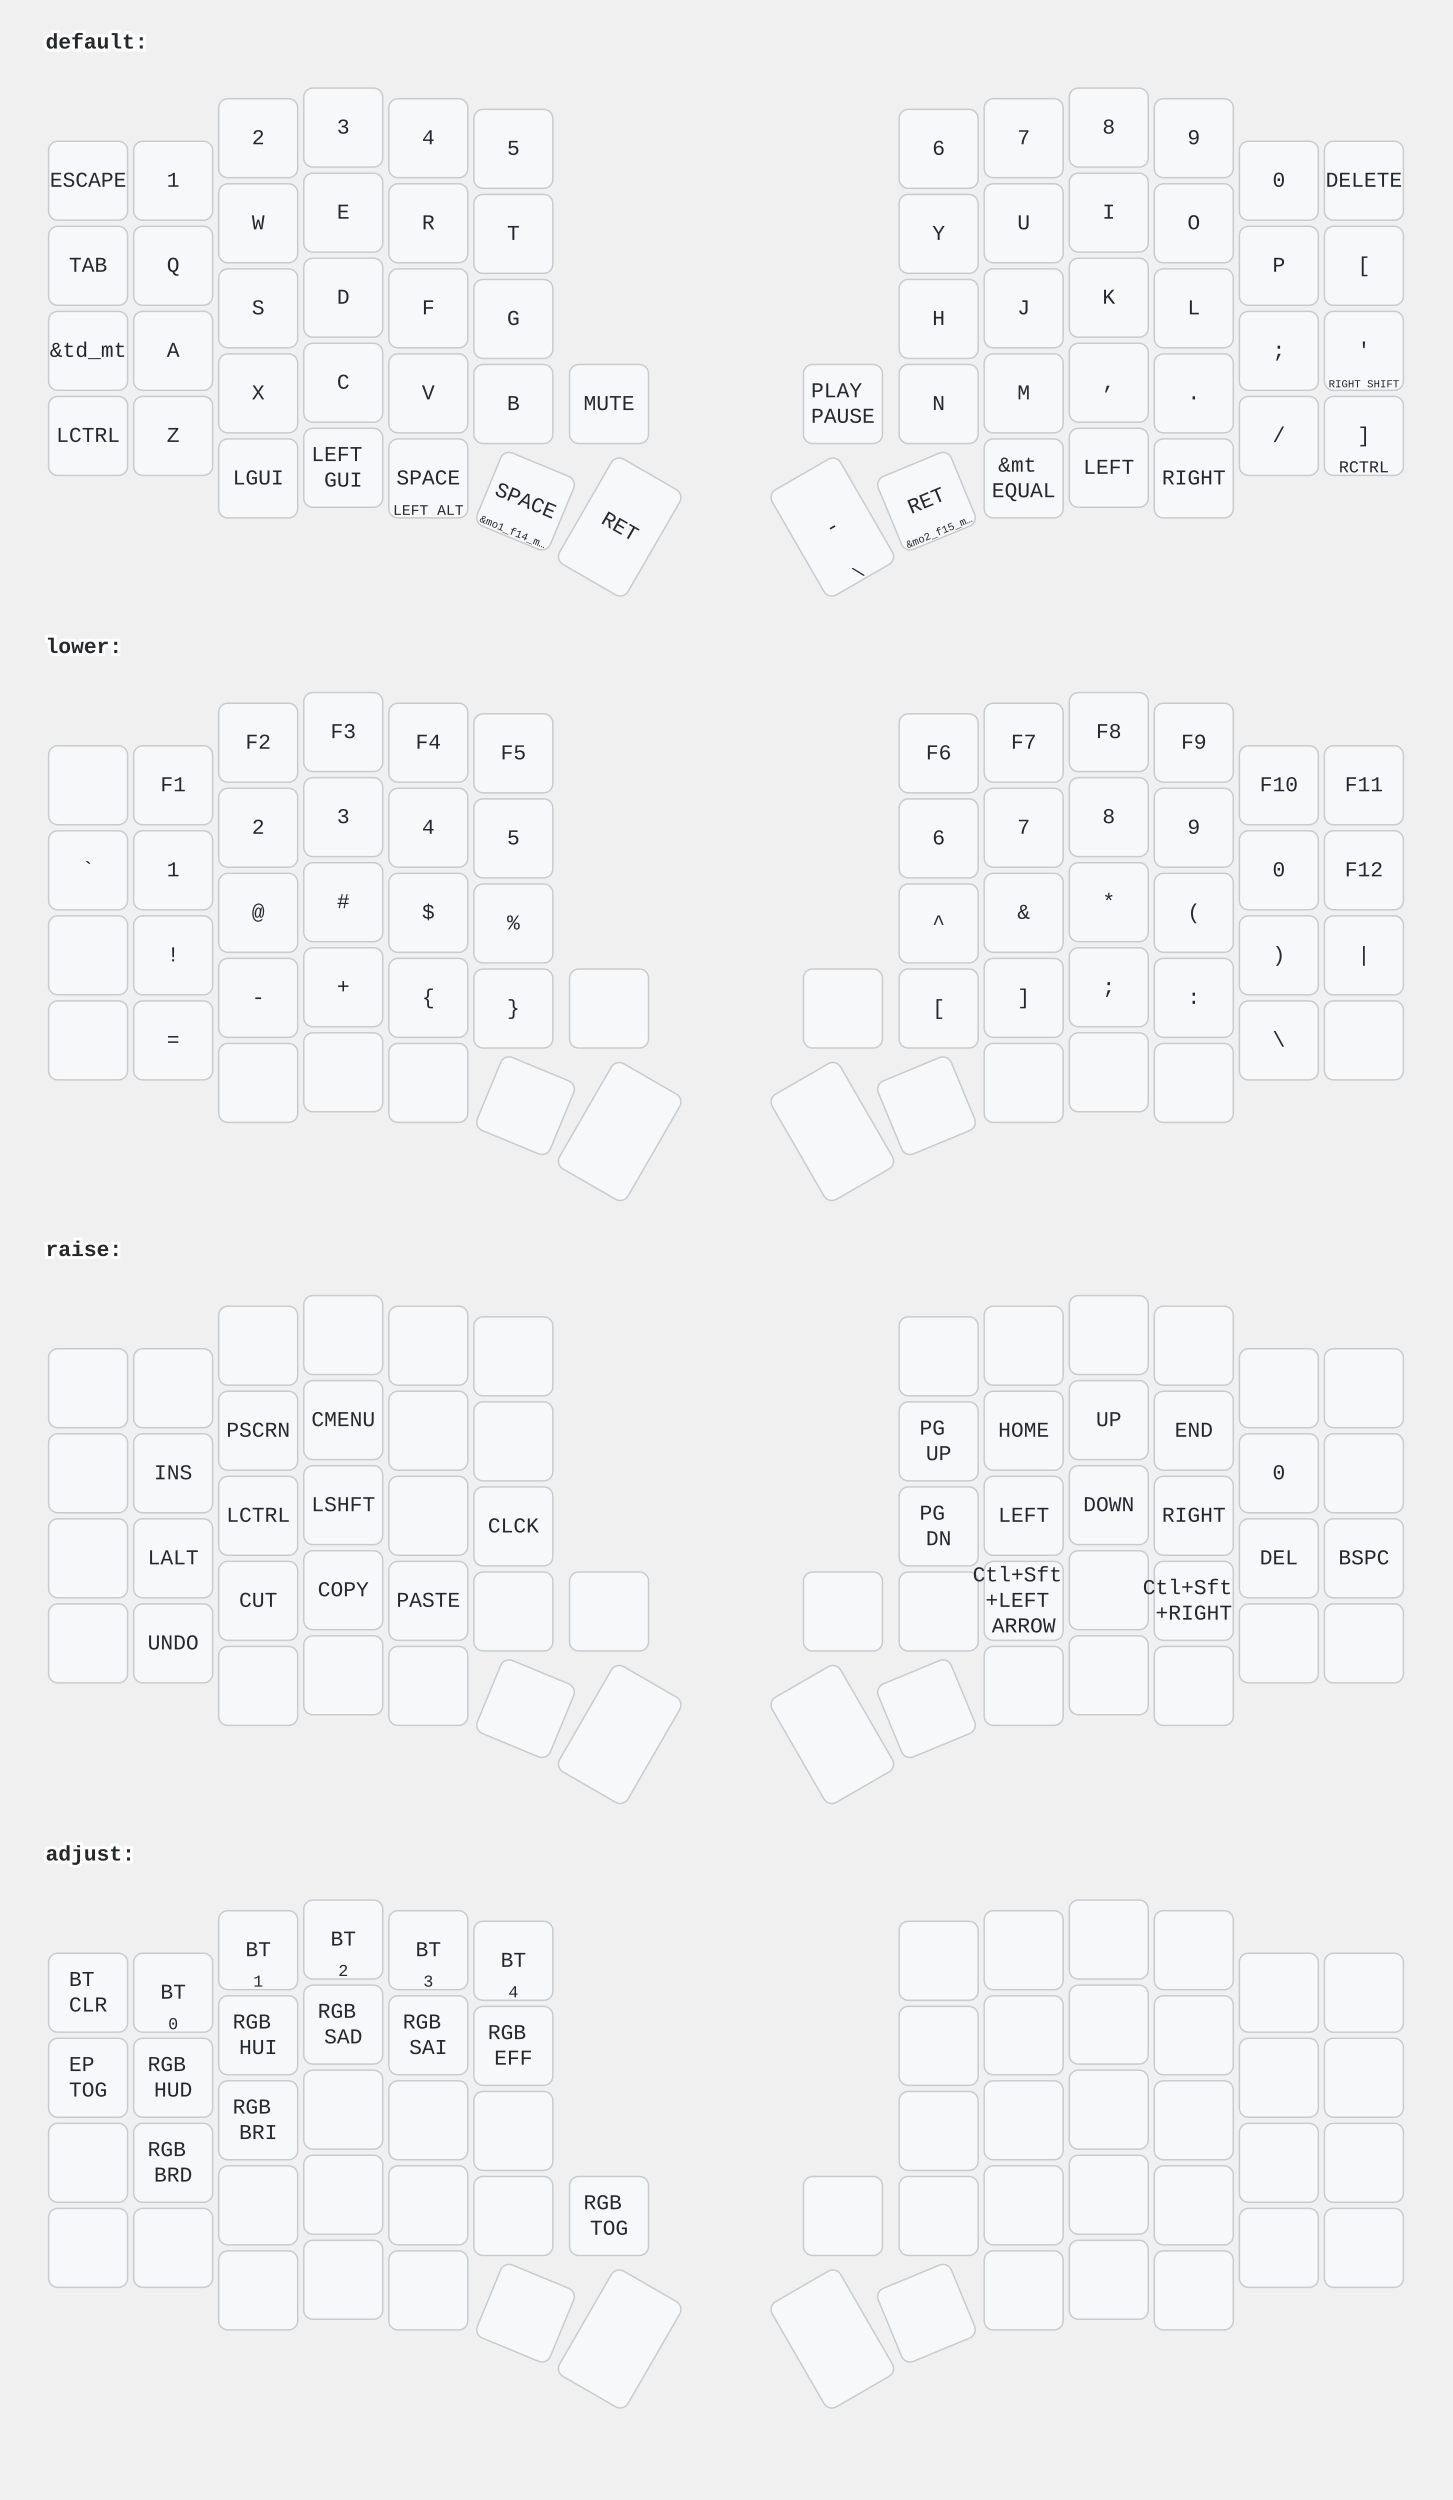
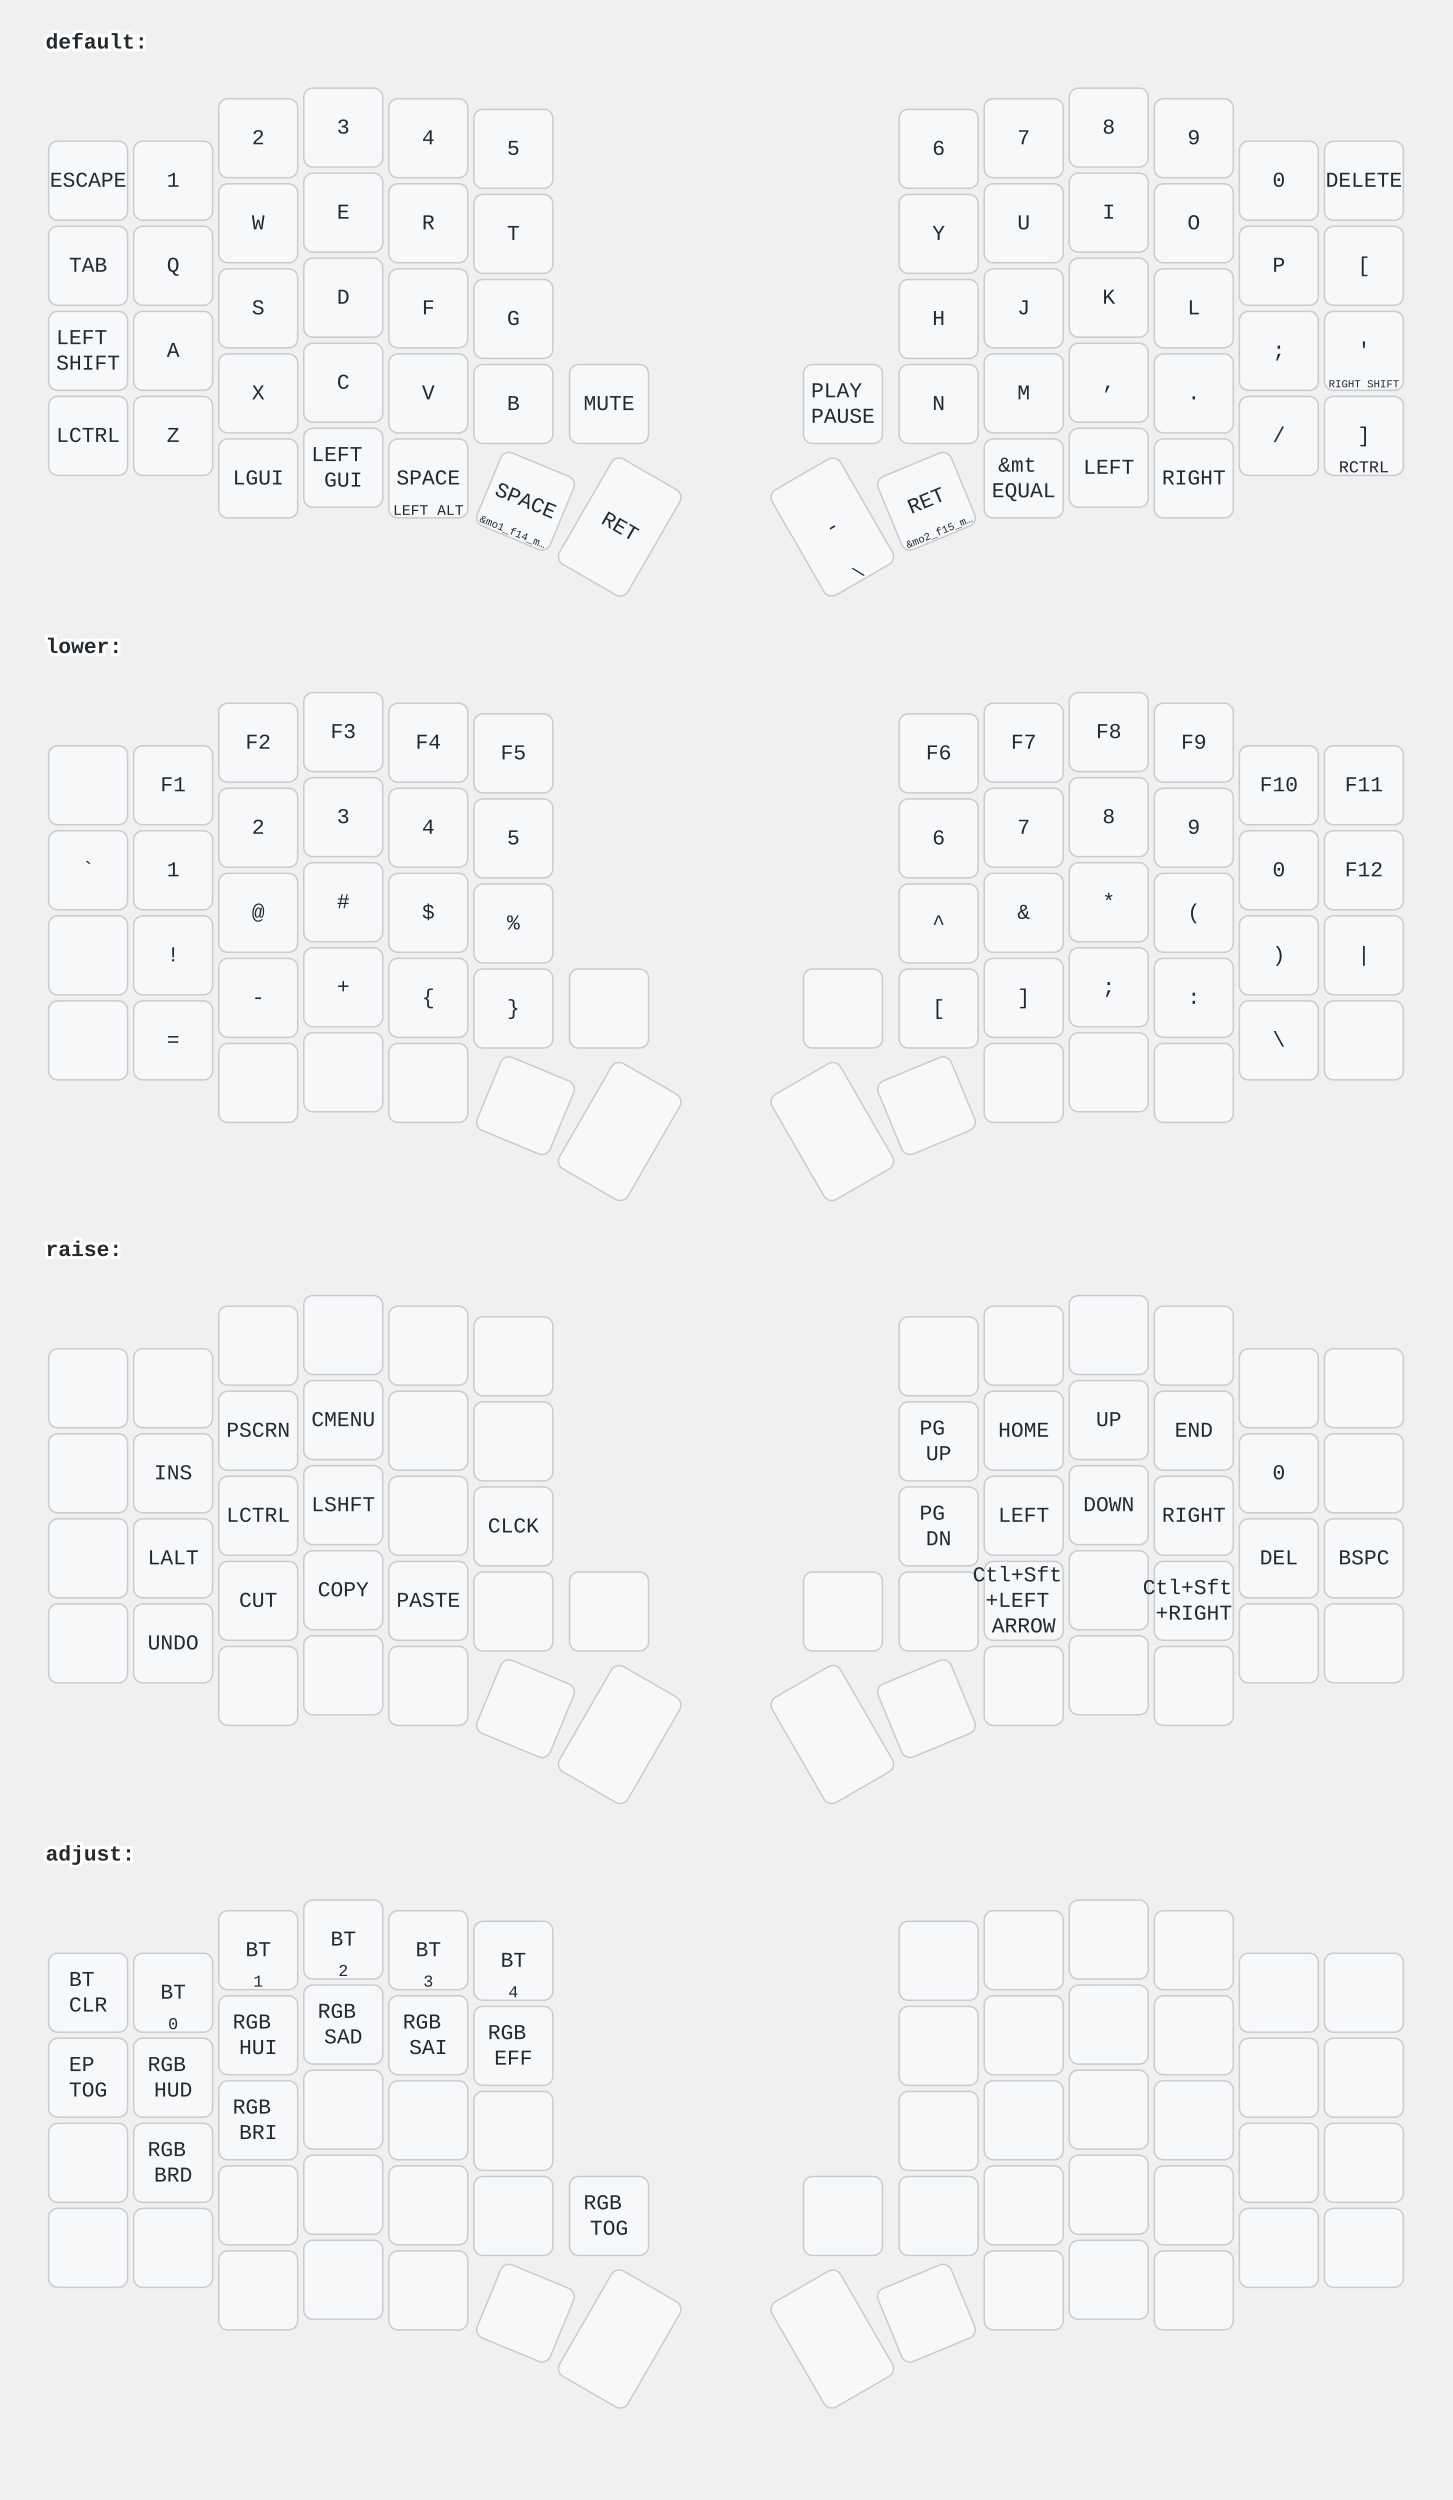
<svg xmlns="http://www.w3.org/2000/svg" width="956" height="1646" viewBox="0 0 956 1646" class="keymap">
  <style>/* inherit to force styles through use tags */
svg path {
    fill: inherit;
}

/* font and background color specifications */
svg.keymap {
    font-family: SFMono-Regular,Consolas,Liberation Mono,Menlo,monospace;
    font-size: 14px;
    font-kerning: normal;
    text-rendering: optimizeLegibility;
    fill: #24292e;
}

/* default key styling */
rect.key {
    fill: #f6f8fa;
}

rect.key, rect.combo {
    stroke: #c9cccf;
    stroke-width: 1;
}

/* default key side styling, only used is draw_key_sides is set */
rect.side {
    filter: brightness(90%);
}

/* color accent for combo boxes */
rect.combo, rect.combo-separate {
    fill: #cdf;
}

/* color accent for held keys */
rect.held, rect.combo.held {
    fill: #fdd;
}

/* color accent for ghost (optional) keys */
rect.ghost, rect.combo.ghost {
    stroke-dasharray: 4, 4;
    stroke-width: 2;
}

text {
    text-anchor: middle;
    dominant-baseline: middle;
}

/* styling for layer labels */
text.label {
    font-weight: bold;
    text-anchor: start;
    stroke: white;
    stroke-width: 4;
    paint-order: stroke;
}

/* styling for optional footer */
text.footer {
    text-anchor: end;
    dominant-baseline: auto;
    stroke: white;
    stroke-width: 4;
    paint-order: stroke;
}

/* styling for combo tap, and key non-tap label text */
text.combo, text.hold, text.shifted, text.left, text.right {
    font-size: 11px;
}

text.hold {
    text-anchor: middle;
    dominant-baseline: auto;
}

text.shifted {
    text-anchor: middle;
    dominant-baseline: hanging;
}

text.left {
    text-anchor: start;
}

text.right {
    text-anchor: end;
}

text.layer-activator {
    text-decoration: underline;
}

/* styling for hold/shifted label text in combo box */
text.combo.hold, text.combo.shifted, text.combo.left, text.combo.right {
    font-size: 8px;
}

/* lighter symbol for transparent keys */
text.trans {
    fill: #7b7e81;
}

/* styling for combo dendrons */
path.combo {
    stroke-width: 1;
    stroke: gray;
    fill: none;
}

/* Start Tabler Icons Cleanup */
/* cannot use height/width with glyphs */
.icon-tabler &gt; path {
    fill: inherit;
    stroke: inherit;
    stroke-width: 2;
}
/* hide tabler's default box */
.icon-tabler &gt; path[stroke="none"][fill="none"] {
    visibility: hidden;
}
/* End Tabler Icons Cleanup */
</style>
  <g transform="translate(30, 0)" class="layer-default">
    <text x="0" y="28" class="label" id="default">default:</text>
    <g transform="translate(0, 56)">
      <g transform="translate(28, 63)" class="key keypos-0">
        <rect rx="6" ry="6" x="-26" y="-26" width="52" height="52" class="key" />
        <text x="0" y="0" class="key tap">ESCAPE</text>
      </g>
      <g transform="translate(84, 63)" class="key keypos-1">
        <rect rx="6" ry="6" x="-26" y="-26" width="52" height="52" class="key" />
        <text x="0" y="0" class="key tap">1</text>
      </g>
      <g transform="translate(140, 35)" class="key keypos-2">
        <rect rx="6" ry="6" x="-26" y="-26" width="52" height="52" class="key" />
        <text x="0" y="0" class="key tap">2</text>
      </g>
      <g transform="translate(196, 28)" class="key keypos-3">
        <rect rx="6" ry="6" x="-26" y="-26" width="52" height="52" class="key" />
        <text x="0" y="0" class="key tap">3</text>
      </g>
      <g transform="translate(252, 35)" class="key keypos-4">
        <rect rx="6" ry="6" x="-26" y="-26" width="52" height="52" class="key" />
        <text x="0" y="0" class="key tap">4</text>
      </g>
      <g transform="translate(308, 42)" class="key keypos-5">
        <rect rx="6" ry="6" x="-26" y="-26" width="52" height="52" class="key" />
        <text x="0" y="0" class="key tap">5</text>
      </g>
      <g transform="translate(588, 42)" class="key keypos-6">
        <rect rx="6" ry="6" x="-26" y="-26" width="52" height="52" class="key" />
        <text x="0" y="0" class="key tap">6</text>
      </g>
      <g transform="translate(644, 35)" class="key keypos-7">
        <rect rx="6" ry="6" x="-26" y="-26" width="52" height="52" class="key" />
        <text x="0" y="0" class="key tap">7</text>
      </g>
      <g transform="translate(700, 28)" class="key keypos-8">
        <rect rx="6" ry="6" x="-26" y="-26" width="52" height="52" class="key" />
        <text x="0" y="0" class="key tap">8</text>
      </g>
      <g transform="translate(756, 35)" class="key keypos-9">
        <rect rx="6" ry="6" x="-26" y="-26" width="52" height="52" class="key" />
        <text x="0" y="0" class="key tap">9</text>
      </g>
      <g transform="translate(812, 63)" class="key keypos-10">
        <rect rx="6" ry="6" x="-26" y="-26" width="52" height="52" class="key" />
        <text x="0" y="0" class="key tap">0</text>
      </g>
      <g transform="translate(868, 63)" class="key keypos-11">
        <rect rx="6" ry="6" x="-26" y="-26" width="52" height="52" class="key" />
        <text x="0" y="0" class="key tap">DELETE</text>
      </g>
      <g transform="translate(28, 119)" class="key keypos-12">
        <rect rx="6" ry="6" x="-26" y="-26" width="52" height="52" class="key" />
        <text x="0" y="0" class="key tap">TAB</text>
      </g>
      <g transform="translate(84, 119)" class="key keypos-13">
        <rect rx="6" ry="6" x="-26" y="-26" width="52" height="52" class="key" />
        <text x="0" y="0" class="key tap">Q</text>
      </g>
      <g transform="translate(140, 91)" class="key keypos-14">
        <rect rx="6" ry="6" x="-26" y="-26" width="52" height="52" class="key" />
        <text x="0" y="0" class="key tap">W</text>
      </g>
      <g transform="translate(196, 84)" class="key keypos-15">
        <rect rx="6" ry="6" x="-26" y="-26" width="52" height="52" class="key" />
        <text x="0" y="0" class="key tap">E</text>
      </g>
      <g transform="translate(252, 91)" class="key keypos-16">
        <rect rx="6" ry="6" x="-26" y="-26" width="52" height="52" class="key" />
        <text x="0" y="0" class="key tap">R</text>
      </g>
      <g transform="translate(308, 98)" class="key keypos-17">
        <rect rx="6" ry="6" x="-26" y="-26" width="52" height="52" class="key" />
        <text x="0" y="0" class="key tap">T</text>
      </g>
      <g transform="translate(588, 98)" class="key keypos-18">
        <rect rx="6" ry="6" x="-26" y="-26" width="52" height="52" class="key" />
        <text x="0" y="0" class="key tap">Y</text>
      </g>
      <g transform="translate(644, 91)" class="key keypos-19">
        <rect rx="6" ry="6" x="-26" y="-26" width="52" height="52" class="key" />
        <text x="0" y="0" class="key tap">U</text>
      </g>
      <g transform="translate(700, 84)" class="key keypos-20">
        <rect rx="6" ry="6" x="-26" y="-26" width="52" height="52" class="key" />
        <text x="0" y="0" class="key tap">I</text>
      </g>
      <g transform="translate(756, 91)" class="key keypos-21">
        <rect rx="6" ry="6" x="-26" y="-26" width="52" height="52" class="key" />
        <text x="0" y="0" class="key tap">O</text>
      </g>
      <g transform="translate(812, 119)" class="key keypos-22">
        <rect rx="6" ry="6" x="-26" y="-26" width="52" height="52" class="key" />
        <text x="0" y="0" class="key tap">P</text>
      </g>
      <g transform="translate(868, 119)" class="key keypos-23">
        <rect rx="6" ry="6" x="-26" y="-26" width="52" height="52" class="key" />
        <text x="0" y="0" class="key tap">[</text>
      </g>
      <g transform="translate(28, 175)" class="key keypos-24">
        <rect rx="6" ry="6" x="-26" y="-26" width="52" height="52" class="key" />
-         <text x="0" y="0" class="key tap">&amp;td_mt</text>
+         <text x="0" y="0" class="key tap">
+           <tspan x="0" dy="-0.6em">LEFT</tspan>
+           <tspan x="0" dy="1.2em">SHIFT</tspan>
+         </text>
      </g>
      <g transform="translate(84, 175)" class="key keypos-25">
        <rect rx="6" ry="6" x="-26" y="-26" width="52" height="52" class="key" />
        <text x="0" y="0" class="key tap">A</text>
      </g>
      <g transform="translate(140, 147)" class="key keypos-26">
        <rect rx="6" ry="6" x="-26" y="-26" width="52" height="52" class="key" />
        <text x="0" y="0" class="key tap">S</text>
      </g>
      <g transform="translate(196, 140)" class="key keypos-27">
        <rect rx="6" ry="6" x="-26" y="-26" width="52" height="52" class="key" />
        <text x="0" y="0" class="key tap">D</text>
      </g>
      <g transform="translate(252, 147)" class="key keypos-28">
        <rect rx="6" ry="6" x="-26" y="-26" width="52" height="52" class="key" />
        <text x="0" y="0" class="key tap">F</text>
      </g>
      <g transform="translate(308, 154)" class="key keypos-29">
        <rect rx="6" ry="6" x="-26" y="-26" width="52" height="52" class="key" />
        <text x="0" y="0" class="key tap">G</text>
      </g>
      <g transform="translate(588, 154)" class="key keypos-30">
        <rect rx="6" ry="6" x="-26" y="-26" width="52" height="52" class="key" />
        <text x="0" y="0" class="key tap">H</text>
      </g>
      <g transform="translate(644, 147)" class="key keypos-31">
        <rect rx="6" ry="6" x="-26" y="-26" width="52" height="52" class="key" />
        <text x="0" y="0" class="key tap">J</text>
      </g>
      <g transform="translate(700, 140)" class="key keypos-32">
        <rect rx="6" ry="6" x="-26" y="-26" width="52" height="52" class="key" />
        <text x="0" y="0" class="key tap">K</text>
      </g>
      <g transform="translate(756, 147)" class="key keypos-33">
        <rect rx="6" ry="6" x="-26" y="-26" width="52" height="52" class="key" />
        <text x="0" y="0" class="key tap">L</text>
      </g>
      <g transform="translate(812, 175)" class="key keypos-34">
        <rect rx="6" ry="6" x="-26" y="-26" width="52" height="52" class="key" />
        <text x="0" y="0" class="key tap">;</text>
      </g>
      <g transform="translate(868, 175)" class="key keypos-35">
        <rect rx="6" ry="6" x="-26" y="-26" width="52" height="52" class="key" />
        <text x="0" y="0" class="key tap">'</text>
        <text x="0" y="24" class="key hold">
          <tspan style="font-size: 64%">RIGHT SHIFT</tspan>
        </text>
      </g>
      <g transform="translate(28, 231)" class="key keypos-36">
        <rect rx="6" ry="6" x="-26" y="-26" width="52" height="52" class="key" />
        <text x="0" y="0" class="key tap">LCTRL</text>
      </g>
      <g transform="translate(84, 231)" class="key keypos-37">
        <rect rx="6" ry="6" x="-26" y="-26" width="52" height="52" class="key" />
        <text x="0" y="0" class="key tap">Z</text>
      </g>
      <g transform="translate(140, 203)" class="key keypos-38">
        <rect rx="6" ry="6" x="-26" y="-26" width="52" height="52" class="key" />
        <text x="0" y="0" class="key tap">X</text>
      </g>
      <g transform="translate(196, 196)" class="key keypos-39">
        <rect rx="6" ry="6" x="-26" y="-26" width="52" height="52" class="key" />
        <text x="0" y="0" class="key tap">C</text>
      </g>
      <g transform="translate(252, 203)" class="key keypos-40">
        <rect rx="6" ry="6" x="-26" y="-26" width="52" height="52" class="key" />
        <text x="0" y="0" class="key tap">V</text>
      </g>
      <g transform="translate(308, 210)" class="key keypos-41">
        <rect rx="6" ry="6" x="-26" y="-26" width="52" height="52" class="key" />
        <text x="0" y="0" class="key tap">B</text>
      </g>
      <g transform="translate(371, 210)" class="key keypos-42">
        <rect rx="6" ry="6" x="-26" y="-26" width="52" height="52" class="key" />
        <text x="0" y="0" class="key tap">MUTE</text>
      </g>
      <g transform="translate(525, 210)" class="key keypos-43">
        <rect rx="6" ry="6" x="-26" y="-26" width="52" height="52" class="key" />
        <text x="0" y="0" class="key tap">
          <tspan x="0" dy="-0.6em">PLAY</tspan>
          <tspan x="0" dy="1.2em">PAUSE</tspan>
        </text>
      </g>
      <g transform="translate(588, 210)" class="key keypos-44">
        <rect rx="6" ry="6" x="-26" y="-26" width="52" height="52" class="key" />
        <text x="0" y="0" class="key tap">N</text>
      </g>
      <g transform="translate(644, 203)" class="key keypos-45">
        <rect rx="6" ry="6" x="-26" y="-26" width="52" height="52" class="key" />
        <text x="0" y="0" class="key tap">M</text>
      </g>
      <g transform="translate(700, 196)" class="key keypos-46">
        <rect rx="6" ry="6" x="-26" y="-26" width="52" height="52" class="key" />
        <text x="0" y="0" class="key tap">,</text>
      </g>
      <g transform="translate(756, 203)" class="key keypos-47">
        <rect rx="6" ry="6" x="-26" y="-26" width="52" height="52" class="key" />
        <text x="0" y="0" class="key tap">.</text>
      </g>
      <g transform="translate(812, 231)" class="key keypos-48">
        <rect rx="6" ry="6" x="-26" y="-26" width="52" height="52" class="key" />
        <text x="0" y="0" class="key tap">/</text>
      </g>
      <g transform="translate(868, 231)" class="key keypos-49">
        <rect rx="6" ry="6" x="-26" y="-26" width="52" height="52" class="key" />
        <text x="0" y="0" class="key tap">]</text>
        <text x="0" y="24" class="key hold">RCTRL</text>
      </g>
      <g transform="translate(140, 259)" class="key keypos-50">
        <rect rx="6" ry="6" x="-26" y="-26" width="52" height="52" class="key" />
        <text x="0" y="0" class="key tap">LGUI</text>
      </g>
      <g transform="translate(196, 252)" class="key keypos-51">
        <rect rx="6" ry="6" x="-26" y="-26" width="52" height="52" class="key" />
        <text x="0" y="0" class="key tap">
          <tspan x="0" dy="-0.6em">LEFT</tspan>
          <tspan x="0" dy="1.2em">GUI</tspan>
        </text>
      </g>
      <g transform="translate(252, 259)" class="key keypos-52">
        <rect rx="6" ry="6" x="-26" y="-26" width="52" height="52" class="key" />
        <text x="0" y="0" class="key tap">SPACE</text>
        <text x="0" y="24" class="key hold">
          <tspan style="font-size: 88%">LEFT ALT</tspan>
        </text>
      </g>
      <g transform="translate(316, 274) rotate(22.5)" class="key keypos-53">
        <rect rx="6" ry="6" x="-26" y="-26" width="52" height="52" class="key" />
        <text x="0" y="0" class="key tap">SPACE</text>
        <text x="0" y="24" class="key hold">
          <tspan style="font-size: 64%">&amp;mo1_f14_m…</tspan>
        </text>
      </g>
      <g transform="translate(378, 291) rotate(30.0)" class="key keypos-54">
        <rect rx="6" ry="6" x="-26" y="-40" width="52" height="80" class="key" />
        <text x="0" y="0" class="key tap">RET</text>
      </g>
      <g transform="translate(518, 291) rotate(-30.0)" class="key keypos-55">
        <rect rx="6" ry="6" x="-26" y="-40" width="52" height="80" class="key" />
        <text x="0" y="0" class="key tap">-</text>
        <text x="0" y="38" class="key hold">\</text>
      </g>
      <g transform="translate(580, 274) rotate(-22.5)" class="key keypos-56">
        <rect rx="6" ry="6" x="-26" y="-26" width="52" height="52" class="key" />
        <text x="0" y="0" class="key tap">RET</text>
        <text x="0" y="24" class="key hold">
          <tspan style="font-size: 64%">&amp;mo2_f15_m…</tspan>
        </text>
      </g>
      <g transform="translate(644, 259)" class="key keypos-57">
        <rect rx="6" ry="6" x="-26" y="-26" width="52" height="52" class="key" />
        <text x="0" y="0" class="key tap">
          <tspan x="0" dy="-0.6em">&amp;mt</tspan>
          <tspan x="0" dy="1.2em">EQUAL</tspan>
        </text>
      </g>
      <g transform="translate(700, 252)" class="key keypos-58">
        <rect rx="6" ry="6" x="-26" y="-26" width="52" height="52" class="key" />
        <text x="0" y="0" class="key tap">LEFT</text>
      </g>
      <g transform="translate(756, 259)" class="key keypos-59">
        <rect rx="6" ry="6" x="-26" y="-26" width="52" height="52" class="key" />
        <text x="0" y="0" class="key tap">RIGHT</text>
      </g>
    </g>
  </g>
  <g transform="translate(30, 398)" class="layer-lower">
    <text x="0" y="28" class="label" id="lower">lower:</text>
    <g transform="translate(0, 56)">
      <g transform="translate(28, 63)" class="key keypos-0">
        <rect rx="6" ry="6" x="-26" y="-26" width="52" height="52" class="key" />
      </g>
      <g transform="translate(84, 63)" class="key keypos-1">
        <rect rx="6" ry="6" x="-26" y="-26" width="52" height="52" class="key" />
        <text x="0" y="0" class="key tap">F1</text>
      </g>
      <g transform="translate(140, 35)" class="key keypos-2">
        <rect rx="6" ry="6" x="-26" y="-26" width="52" height="52" class="key" />
        <text x="0" y="0" class="key tap">F2</text>
      </g>
      <g transform="translate(196, 28)" class="key keypos-3">
        <rect rx="6" ry="6" x="-26" y="-26" width="52" height="52" class="key" />
        <text x="0" y="0" class="key tap">F3</text>
      </g>
      <g transform="translate(252, 35)" class="key keypos-4">
        <rect rx="6" ry="6" x="-26" y="-26" width="52" height="52" class="key" />
        <text x="0" y="0" class="key tap">F4</text>
      </g>
      <g transform="translate(308, 42)" class="key keypos-5">
        <rect rx="6" ry="6" x="-26" y="-26" width="52" height="52" class="key" />
        <text x="0" y="0" class="key tap">F5</text>
      </g>
      <g transform="translate(588, 42)" class="key keypos-6">
        <rect rx="6" ry="6" x="-26" y="-26" width="52" height="52" class="key" />
        <text x="0" y="0" class="key tap">F6</text>
      </g>
      <g transform="translate(644, 35)" class="key keypos-7">
        <rect rx="6" ry="6" x="-26" y="-26" width="52" height="52" class="key" />
        <text x="0" y="0" class="key tap">F7</text>
      </g>
      <g transform="translate(700, 28)" class="key keypos-8">
        <rect rx="6" ry="6" x="-26" y="-26" width="52" height="52" class="key" />
        <text x="0" y="0" class="key tap">F8</text>
      </g>
      <g transform="translate(756, 35)" class="key keypos-9">
        <rect rx="6" ry="6" x="-26" y="-26" width="52" height="52" class="key" />
        <text x="0" y="0" class="key tap">F9</text>
      </g>
      <g transform="translate(812, 63)" class="key keypos-10">
        <rect rx="6" ry="6" x="-26" y="-26" width="52" height="52" class="key" />
        <text x="0" y="0" class="key tap">F10</text>
      </g>
      <g transform="translate(868, 63)" class="key keypos-11">
        <rect rx="6" ry="6" x="-26" y="-26" width="52" height="52" class="key" />
        <text x="0" y="0" class="key tap">F11</text>
      </g>
      <g transform="translate(28, 119)" class="key keypos-12">
        <rect rx="6" ry="6" x="-26" y="-26" width="52" height="52" class="key" />
        <text x="0" y="0" class="key tap">`</text>
      </g>
      <g transform="translate(84, 119)" class="key keypos-13">
        <rect rx="6" ry="6" x="-26" y="-26" width="52" height="52" class="key" />
        <text x="0" y="0" class="key tap">1</text>
      </g>
      <g transform="translate(140, 91)" class="key keypos-14">
        <rect rx="6" ry="6" x="-26" y="-26" width="52" height="52" class="key" />
        <text x="0" y="0" class="key tap">2</text>
      </g>
      <g transform="translate(196, 84)" class="key keypos-15">
        <rect rx="6" ry="6" x="-26" y="-26" width="52" height="52" class="key" />
        <text x="0" y="0" class="key tap">3</text>
      </g>
      <g transform="translate(252, 91)" class="key keypos-16">
        <rect rx="6" ry="6" x="-26" y="-26" width="52" height="52" class="key" />
        <text x="0" y="0" class="key tap">4</text>
      </g>
      <g transform="translate(308, 98)" class="key keypos-17">
        <rect rx="6" ry="6" x="-26" y="-26" width="52" height="52" class="key" />
        <text x="0" y="0" class="key tap">5</text>
      </g>
      <g transform="translate(588, 98)" class="key keypos-18">
        <rect rx="6" ry="6" x="-26" y="-26" width="52" height="52" class="key" />
        <text x="0" y="0" class="key tap">6</text>
      </g>
      <g transform="translate(644, 91)" class="key keypos-19">
        <rect rx="6" ry="6" x="-26" y="-26" width="52" height="52" class="key" />
        <text x="0" y="0" class="key tap">7</text>
      </g>
      <g transform="translate(700, 84)" class="key keypos-20">
        <rect rx="6" ry="6" x="-26" y="-26" width="52" height="52" class="key" />
        <text x="0" y="0" class="key tap">8</text>
      </g>
      <g transform="translate(756, 91)" class="key keypos-21">
        <rect rx="6" ry="6" x="-26" y="-26" width="52" height="52" class="key" />
        <text x="0" y="0" class="key tap">9</text>
      </g>
      <g transform="translate(812, 119)" class="key keypos-22">
        <rect rx="6" ry="6" x="-26" y="-26" width="52" height="52" class="key" />
        <text x="0" y="0" class="key tap">0</text>
      </g>
      <g transform="translate(868, 119)" class="key keypos-23">
        <rect rx="6" ry="6" x="-26" y="-26" width="52" height="52" class="key" />
        <text x="0" y="0" class="key tap">F12</text>
      </g>
      <g transform="translate(28, 175)" class="key keypos-24">
        <rect rx="6" ry="6" x="-26" y="-26" width="52" height="52" class="key" />
      </g>
      <g transform="translate(84, 175)" class="key keypos-25">
        <rect rx="6" ry="6" x="-26" y="-26" width="52" height="52" class="key" />
        <text x="0" y="0" class="key tap">!</text>
      </g>
      <g transform="translate(140, 147)" class="key keypos-26">
        <rect rx="6" ry="6" x="-26" y="-26" width="52" height="52" class="key" />
        <text x="0" y="0" class="key tap">@</text>
      </g>
      <g transform="translate(196, 140)" class="key keypos-27">
        <rect rx="6" ry="6" x="-26" y="-26" width="52" height="52" class="key" />
        <text x="0" y="0" class="key tap">#</text>
      </g>
      <g transform="translate(252, 147)" class="key keypos-28">
        <rect rx="6" ry="6" x="-26" y="-26" width="52" height="52" class="key" />
        <text x="0" y="0" class="key tap">$</text>
      </g>
      <g transform="translate(308, 154)" class="key keypos-29">
        <rect rx="6" ry="6" x="-26" y="-26" width="52" height="52" class="key" />
        <text x="0" y="0" class="key tap">%</text>
      </g>
      <g transform="translate(588, 154)" class="key keypos-30">
        <rect rx="6" ry="6" x="-26" y="-26" width="52" height="52" class="key" />
        <text x="0" y="0" class="key tap">^</text>
      </g>
      <g transform="translate(644, 147)" class="key keypos-31">
        <rect rx="6" ry="6" x="-26" y="-26" width="52" height="52" class="key" />
        <text x="0" y="0" class="key tap">&amp;</text>
      </g>
      <g transform="translate(700, 140)" class="key keypos-32">
        <rect rx="6" ry="6" x="-26" y="-26" width="52" height="52" class="key" />
        <text x="0" y="0" class="key tap">*</text>
      </g>
      <g transform="translate(756, 147)" class="key keypos-33">
        <rect rx="6" ry="6" x="-26" y="-26" width="52" height="52" class="key" />
        <text x="0" y="0" class="key tap">(</text>
      </g>
      <g transform="translate(812, 175)" class="key keypos-34">
        <rect rx="6" ry="6" x="-26" y="-26" width="52" height="52" class="key" />
        <text x="0" y="0" class="key tap">)</text>
      </g>
      <g transform="translate(868, 175)" class="key keypos-35">
        <rect rx="6" ry="6" x="-26" y="-26" width="52" height="52" class="key" />
        <text x="0" y="0" class="key tap">|</text>
      </g>
      <g transform="translate(28, 231)" class="key keypos-36">
        <rect rx="6" ry="6" x="-26" y="-26" width="52" height="52" class="key" />
      </g>
      <g transform="translate(84, 231)" class="key keypos-37">
        <rect rx="6" ry="6" x="-26" y="-26" width="52" height="52" class="key" />
        <text x="0" y="0" class="key tap">=</text>
      </g>
      <g transform="translate(140, 203)" class="key keypos-38">
        <rect rx="6" ry="6" x="-26" y="-26" width="52" height="52" class="key" />
        <text x="0" y="0" class="key tap">-</text>
      </g>
      <g transform="translate(196, 196)" class="key keypos-39">
        <rect rx="6" ry="6" x="-26" y="-26" width="52" height="52" class="key" />
        <text x="0" y="0" class="key tap">+</text>
      </g>
      <g transform="translate(252, 203)" class="key keypos-40">
        <rect rx="6" ry="6" x="-26" y="-26" width="52" height="52" class="key" />
        <text x="0" y="0" class="key tap">{</text>
      </g>
      <g transform="translate(308, 210)" class="key keypos-41">
        <rect rx="6" ry="6" x="-26" y="-26" width="52" height="52" class="key" />
        <text x="0" y="0" class="key tap">}</text>
      </g>
      <g transform="translate(371, 210)" class="key keypos-42">
        <rect rx="6" ry="6" x="-26" y="-26" width="52" height="52" class="key" />
      </g>
      <g transform="translate(525, 210)" class="key keypos-43">
        <rect rx="6" ry="6" x="-26" y="-26" width="52" height="52" class="key" />
      </g>
      <g transform="translate(588, 210)" class="key keypos-44">
        <rect rx="6" ry="6" x="-26" y="-26" width="52" height="52" class="key" />
        <text x="0" y="0" class="key tap">[</text>
      </g>
      <g transform="translate(644, 203)" class="key keypos-45">
        <rect rx="6" ry="6" x="-26" y="-26" width="52" height="52" class="key" />
        <text x="0" y="0" class="key tap">]</text>
      </g>
      <g transform="translate(700, 196)" class="key keypos-46">
        <rect rx="6" ry="6" x="-26" y="-26" width="52" height="52" class="key" />
        <text x="0" y="0" class="key tap">;</text>
      </g>
      <g transform="translate(756, 203)" class="key keypos-47">
        <rect rx="6" ry="6" x="-26" y="-26" width="52" height="52" class="key" />
        <text x="0" y="0" class="key tap">:</text>
      </g>
      <g transform="translate(812, 231)" class="key keypos-48">
        <rect rx="6" ry="6" x="-26" y="-26" width="52" height="52" class="key" />
        <text x="0" y="0" class="key tap">\</text>
      </g>
      <g transform="translate(868, 231)" class="key keypos-49">
        <rect rx="6" ry="6" x="-26" y="-26" width="52" height="52" class="key" />
      </g>
      <g transform="translate(140, 259)" class="key keypos-50">
        <rect rx="6" ry="6" x="-26" y="-26" width="52" height="52" class="key" />
      </g>
      <g transform="translate(196, 252)" class="key keypos-51">
        <rect rx="6" ry="6" x="-26" y="-26" width="52" height="52" class="key" />
      </g>
      <g transform="translate(252, 259)" class="key keypos-52">
        <rect rx="6" ry="6" x="-26" y="-26" width="52" height="52" class="key" />
      </g>
      <g transform="translate(316, 274) rotate(22.5)" class="key keypos-53">
        <rect rx="6" ry="6" x="-26" y="-26" width="52" height="52" class="key" />
      </g>
      <g transform="translate(378, 291) rotate(30.0)" class="key keypos-54">
        <rect rx="6" ry="6" x="-26" y="-40" width="52" height="80" class="key" />
      </g>
      <g transform="translate(518, 291) rotate(-30.0)" class="key keypos-55">
        <rect rx="6" ry="6" x="-26" y="-40" width="52" height="80" class="key" />
      </g>
      <g transform="translate(580, 274) rotate(-22.5)" class="key keypos-56">
        <rect rx="6" ry="6" x="-26" y="-26" width="52" height="52" class="key" />
      </g>
      <g transform="translate(644, 259)" class="key keypos-57">
        <rect rx="6" ry="6" x="-26" y="-26" width="52" height="52" class="key" />
      </g>
      <g transform="translate(700, 252)" class="key keypos-58">
        <rect rx="6" ry="6" x="-26" y="-26" width="52" height="52" class="key" />
      </g>
      <g transform="translate(756, 259)" class="key keypos-59">
        <rect rx="6" ry="6" x="-26" y="-26" width="52" height="52" class="key" />
      </g>
    </g>
  </g>
  <g transform="translate(30, 795)" class="layer-raise">
    <text x="0" y="28" class="label" id="raise">raise:</text>
    <g transform="translate(0, 56)">
      <g transform="translate(28, 63)" class="key keypos-0">
        <rect rx="6" ry="6" x="-26" y="-26" width="52" height="52" class="key" />
      </g>
      <g transform="translate(84, 63)" class="key keypos-1">
        <rect rx="6" ry="6" x="-26" y="-26" width="52" height="52" class="key" />
      </g>
      <g transform="translate(140, 35)" class="key keypos-2">
        <rect rx="6" ry="6" x="-26" y="-26" width="52" height="52" class="key" />
      </g>
      <g transform="translate(196, 28)" class="key keypos-3">
        <rect rx="6" ry="6" x="-26" y="-26" width="52" height="52" class="key" />
      </g>
      <g transform="translate(252, 35)" class="key keypos-4">
        <rect rx="6" ry="6" x="-26" y="-26" width="52" height="52" class="key" />
      </g>
      <g transform="translate(308, 42)" class="key keypos-5">
        <rect rx="6" ry="6" x="-26" y="-26" width="52" height="52" class="key" />
      </g>
      <g transform="translate(588, 42)" class="key keypos-6">
        <rect rx="6" ry="6" x="-26" y="-26" width="52" height="52" class="key" />
      </g>
      <g transform="translate(644, 35)" class="key keypos-7">
        <rect rx="6" ry="6" x="-26" y="-26" width="52" height="52" class="key" />
      </g>
      <g transform="translate(700, 28)" class="key keypos-8">
        <rect rx="6" ry="6" x="-26" y="-26" width="52" height="52" class="key" />
      </g>
      <g transform="translate(756, 35)" class="key keypos-9">
        <rect rx="6" ry="6" x="-26" y="-26" width="52" height="52" class="key" />
      </g>
      <g transform="translate(812, 63)" class="key keypos-10">
        <rect rx="6" ry="6" x="-26" y="-26" width="52" height="52" class="key" />
      </g>
      <g transform="translate(868, 63)" class="key keypos-11">
        <rect rx="6" ry="6" x="-26" y="-26" width="52" height="52" class="key" />
      </g>
      <g transform="translate(28, 119)" class="key keypos-12">
        <rect rx="6" ry="6" x="-26" y="-26" width="52" height="52" class="key" />
      </g>
      <g transform="translate(84, 119)" class="key keypos-13">
        <rect rx="6" ry="6" x="-26" y="-26" width="52" height="52" class="key" />
        <text x="0" y="0" class="key tap">INS</text>
      </g>
      <g transform="translate(140, 91)" class="key keypos-14">
        <rect rx="6" ry="6" x="-26" y="-26" width="52" height="52" class="key" />
        <text x="0" y="0" class="key tap">PSCRN</text>
      </g>
      <g transform="translate(196, 84)" class="key keypos-15">
        <rect rx="6" ry="6" x="-26" y="-26" width="52" height="52" class="key" />
        <text x="0" y="0" class="key tap">CMENU</text>
      </g>
      <g transform="translate(252, 91)" class="key keypos-16">
        <rect rx="6" ry="6" x="-26" y="-26" width="52" height="52" class="key" />
      </g>
      <g transform="translate(308, 98)" class="key keypos-17">
        <rect rx="6" ry="6" x="-26" y="-26" width="52" height="52" class="key" />
      </g>
      <g transform="translate(588, 98)" class="key keypos-18">
        <rect rx="6" ry="6" x="-26" y="-26" width="52" height="52" class="key" />
        <text x="0" y="0" class="key tap">
          <tspan x="0" dy="-0.6em">PG</tspan>
          <tspan x="0" dy="1.2em">UP</tspan>
        </text>
      </g>
      <g transform="translate(644, 91)" class="key keypos-19">
        <rect rx="6" ry="6" x="-26" y="-26" width="52" height="52" class="key" />
        <text x="0" y="0" class="key tap">HOME</text>
      </g>
      <g transform="translate(700, 84)" class="key keypos-20">
        <rect rx="6" ry="6" x="-26" y="-26" width="52" height="52" class="key" />
        <text x="0" y="0" class="key tap">UP</text>
      </g>
      <g transform="translate(756, 91)" class="key keypos-21">
        <rect rx="6" ry="6" x="-26" y="-26" width="52" height="52" class="key" />
        <text x="0" y="0" class="key tap">END</text>
      </g>
      <g transform="translate(812, 119)" class="key keypos-22">
        <rect rx="6" ry="6" x="-26" y="-26" width="52" height="52" class="key" />
        <text x="0" y="0" class="key tap">0</text>
      </g>
      <g transform="translate(868, 119)" class="key keypos-23">
        <rect rx="6" ry="6" x="-26" y="-26" width="52" height="52" class="key" />
      </g>
      <g transform="translate(28, 175)" class="key keypos-24">
        <rect rx="6" ry="6" x="-26" y="-26" width="52" height="52" class="key" />
      </g>
      <g transform="translate(84, 175)" class="key keypos-25">
        <rect rx="6" ry="6" x="-26" y="-26" width="52" height="52" class="key" />
        <text x="0" y="0" class="key tap">LALT</text>
      </g>
      <g transform="translate(140, 147)" class="key keypos-26">
        <rect rx="6" ry="6" x="-26" y="-26" width="52" height="52" class="key" />
        <text x="0" y="0" class="key tap">LCTRL</text>
      </g>
      <g transform="translate(196, 140)" class="key keypos-27">
        <rect rx="6" ry="6" x="-26" y="-26" width="52" height="52" class="key" />
        <text x="0" y="0" class="key tap">LSHFT</text>
      </g>
      <g transform="translate(252, 147)" class="key keypos-28">
        <rect rx="6" ry="6" x="-26" y="-26" width="52" height="52" class="key" />
      </g>
      <g transform="translate(308, 154)" class="key keypos-29">
        <rect rx="6" ry="6" x="-26" y="-26" width="52" height="52" class="key" />
        <text x="0" y="0" class="key tap">CLCK</text>
      </g>
      <g transform="translate(588, 154)" class="key keypos-30">
        <rect rx="6" ry="6" x="-26" y="-26" width="52" height="52" class="key" />
        <text x="0" y="0" class="key tap">
          <tspan x="0" dy="-0.6em">PG</tspan>
          <tspan x="0" dy="1.2em">DN</tspan>
        </text>
      </g>
      <g transform="translate(644, 147)" class="key keypos-31">
        <rect rx="6" ry="6" x="-26" y="-26" width="52" height="52" class="key" />
        <text x="0" y="0" class="key tap">LEFT</text>
      </g>
      <g transform="translate(700, 140)" class="key keypos-32">
        <rect rx="6" ry="6" x="-26" y="-26" width="52" height="52" class="key" />
        <text x="0" y="0" class="key tap">DOWN</text>
      </g>
      <g transform="translate(756, 147)" class="key keypos-33">
        <rect rx="6" ry="6" x="-26" y="-26" width="52" height="52" class="key" />
        <text x="0" y="0" class="key tap">RIGHT</text>
      </g>
      <g transform="translate(812, 175)" class="key keypos-34">
        <rect rx="6" ry="6" x="-26" y="-26" width="52" height="52" class="key" />
        <text x="0" y="0" class="key tap">DEL</text>
      </g>
      <g transform="translate(868, 175)" class="key keypos-35">
        <rect rx="6" ry="6" x="-26" y="-26" width="52" height="52" class="key" />
        <text x="0" y="0" class="key tap">BSPC</text>
      </g>
      <g transform="translate(28, 231)" class="key keypos-36">
        <rect rx="6" ry="6" x="-26" y="-26" width="52" height="52" class="key" />
      </g>
      <g transform="translate(84, 231)" class="key keypos-37">
        <rect rx="6" ry="6" x="-26" y="-26" width="52" height="52" class="key" />
        <text x="0" y="0" class="key tap">UNDO</text>
      </g>
      <g transform="translate(140, 203)" class="key keypos-38">
        <rect rx="6" ry="6" x="-26" y="-26" width="52" height="52" class="key" />
        <text x="0" y="0" class="key tap">CUT</text>
      </g>
      <g transform="translate(196, 196)" class="key keypos-39">
        <rect rx="6" ry="6" x="-26" y="-26" width="52" height="52" class="key" />
        <text x="0" y="0" class="key tap">COPY</text>
      </g>
      <g transform="translate(252, 203)" class="key keypos-40">
        <rect rx="6" ry="6" x="-26" y="-26" width="52" height="52" class="key" />
        <text x="0" y="0" class="key tap">PASTE</text>
      </g>
      <g transform="translate(308, 210)" class="key keypos-41">
        <rect rx="6" ry="6" x="-26" y="-26" width="52" height="52" class="key" />
      </g>
      <g transform="translate(371, 210)" class="key keypos-42">
        <rect rx="6" ry="6" x="-26" y="-26" width="52" height="52" class="key" />
      </g>
      <g transform="translate(525, 210)" class="key keypos-43">
        <rect rx="6" ry="6" x="-26" y="-26" width="52" height="52" class="key" />
      </g>
      <g transform="translate(588, 210)" class="key keypos-44">
        <rect rx="6" ry="6" x="-26" y="-26" width="52" height="52" class="key" />
      </g>
      <g transform="translate(644, 203)" class="key keypos-45">
        <rect rx="6" ry="6" x="-26" y="-26" width="52" height="52" class="key" />
        <text x="0" y="0" class="key tap">
          <tspan x="0" dy="-1.2em">Ctl+Sft</tspan>
          <tspan x="0" dy="1.2em">+LEFT</tspan>
          <tspan x="0" dy="1.2em">ARROW</tspan>
        </text>
      </g>
      <g transform="translate(700, 196)" class="key keypos-46">
        <rect rx="6" ry="6" x="-26" y="-26" width="52" height="52" class="key" />
      </g>
      <g transform="translate(756, 203)" class="key keypos-47">
        <rect rx="6" ry="6" x="-26" y="-26" width="52" height="52" class="key" />
        <text x="0" y="0" class="key tap">
          <tspan x="0" dy="-0.6em">Ctl+Sft</tspan>
          <tspan x="0" dy="1.2em">+RIGHT</tspan>
        </text>
      </g>
      <g transform="translate(812, 231)" class="key keypos-48">
        <rect rx="6" ry="6" x="-26" y="-26" width="52" height="52" class="key" />
      </g>
      <g transform="translate(868, 231)" class="key keypos-49">
        <rect rx="6" ry="6" x="-26" y="-26" width="52" height="52" class="key" />
      </g>
      <g transform="translate(140, 259)" class="key keypos-50">
        <rect rx="6" ry="6" x="-26" y="-26" width="52" height="52" class="key" />
      </g>
      <g transform="translate(196, 252)" class="key keypos-51">
        <rect rx="6" ry="6" x="-26" y="-26" width="52" height="52" class="key" />
      </g>
      <g transform="translate(252, 259)" class="key keypos-52">
        <rect rx="6" ry="6" x="-26" y="-26" width="52" height="52" class="key" />
      </g>
      <g transform="translate(316, 274) rotate(22.5)" class="key keypos-53">
        <rect rx="6" ry="6" x="-26" y="-26" width="52" height="52" class="key" />
      </g>
      <g transform="translate(378, 291) rotate(30.0)" class="key keypos-54">
        <rect rx="6" ry="6" x="-26" y="-40" width="52" height="80" class="key" />
      </g>
      <g transform="translate(518, 291) rotate(-30.0)" class="key keypos-55">
        <rect rx="6" ry="6" x="-26" y="-40" width="52" height="80" class="key" />
      </g>
      <g transform="translate(580, 274) rotate(-22.5)" class="key keypos-56">
        <rect rx="6" ry="6" x="-26" y="-26" width="52" height="52" class="key" />
      </g>
      <g transform="translate(644, 259)" class="key keypos-57">
        <rect rx="6" ry="6" x="-26" y="-26" width="52" height="52" class="key" />
      </g>
      <g transform="translate(700, 252)" class="key keypos-58">
        <rect rx="6" ry="6" x="-26" y="-26" width="52" height="52" class="key" />
      </g>
      <g transform="translate(756, 259)" class="key keypos-59">
        <rect rx="6" ry="6" x="-26" y="-26" width="52" height="52" class="key" />
      </g>
    </g>
  </g>
  <g transform="translate(30, 1193)" class="layer-adjust">
    <text x="0" y="28" class="label" id="adjust">adjust:</text>
    <g transform="translate(0, 56)">
      <g transform="translate(28, 63)" class="key keypos-0">
        <rect rx="6" ry="6" x="-26" y="-26" width="52" height="52" class="key" />
        <text x="0" y="0" class="key tap">
          <tspan x="0" dy="-0.6em">BT</tspan>
          <tspan x="0" dy="1.2em">CLR</tspan>
        </text>
      </g>
      <g transform="translate(84, 63)" class="key keypos-1">
        <rect rx="6" ry="6" x="-26" y="-26" width="52" height="52" class="key" />
        <text x="0" y="0" class="key tap">BT</text>
        <text x="0" y="24" class="key hold">0</text>
      </g>
      <g transform="translate(140, 35)" class="key keypos-2">
        <rect rx="6" ry="6" x="-26" y="-26" width="52" height="52" class="key" />
        <text x="0" y="0" class="key tap">BT</text>
        <text x="0" y="24" class="key hold">1</text>
      </g>
      <g transform="translate(196, 28)" class="key keypos-3">
        <rect rx="6" ry="6" x="-26" y="-26" width="52" height="52" class="key" />
        <text x="0" y="0" class="key tap">BT</text>
        <text x="0" y="24" class="key hold">2</text>
      </g>
      <g transform="translate(252, 35)" class="key keypos-4">
        <rect rx="6" ry="6" x="-26" y="-26" width="52" height="52" class="key" />
        <text x="0" y="0" class="key tap">BT</text>
        <text x="0" y="24" class="key hold">3</text>
      </g>
      <g transform="translate(308, 42)" class="key keypos-5">
        <rect rx="6" ry="6" x="-26" y="-26" width="52" height="52" class="key" />
        <text x="0" y="0" class="key tap">BT</text>
        <text x="0" y="24" class="key hold">4</text>
      </g>
      <g transform="translate(588, 42)" class="key keypos-6">
        <rect rx="6" ry="6" x="-26" y="-26" width="52" height="52" class="key" />
      </g>
      <g transform="translate(644, 35)" class="key keypos-7">
        <rect rx="6" ry="6" x="-26" y="-26" width="52" height="52" class="key" />
      </g>
      <g transform="translate(700, 28)" class="key keypos-8">
        <rect rx="6" ry="6" x="-26" y="-26" width="52" height="52" class="key" />
      </g>
      <g transform="translate(756, 35)" class="key keypos-9">
        <rect rx="6" ry="6" x="-26" y="-26" width="52" height="52" class="key" />
      </g>
      <g transform="translate(812, 63)" class="key keypos-10">
        <rect rx="6" ry="6" x="-26" y="-26" width="52" height="52" class="key" />
      </g>
      <g transform="translate(868, 63)" class="key keypos-11">
        <rect rx="6" ry="6" x="-26" y="-26" width="52" height="52" class="key" />
      </g>
      <g transform="translate(28, 119)" class="key keypos-12">
        <rect rx="6" ry="6" x="-26" y="-26" width="52" height="52" class="key" />
        <text x="0" y="0" class="key tap">
          <tspan x="0" dy="-0.6em">EP</tspan>
          <tspan x="0" dy="1.2em">TOG</tspan>
        </text>
      </g>
      <g transform="translate(84, 119)" class="key keypos-13">
        <rect rx="6" ry="6" x="-26" y="-26" width="52" height="52" class="key" />
        <text x="0" y="0" class="key tap">
          <tspan x="0" dy="-0.6em">RGB</tspan>
          <tspan x="0" dy="1.2em">HUD</tspan>
        </text>
      </g>
      <g transform="translate(140, 91)" class="key keypos-14">
        <rect rx="6" ry="6" x="-26" y="-26" width="52" height="52" class="key" />
        <text x="0" y="0" class="key tap">
          <tspan x="0" dy="-0.6em">RGB</tspan>
          <tspan x="0" dy="1.2em">HUI</tspan>
        </text>
      </g>
      <g transform="translate(196, 84)" class="key keypos-15">
        <rect rx="6" ry="6" x="-26" y="-26" width="52" height="52" class="key" />
        <text x="0" y="0" class="key tap">
          <tspan x="0" dy="-0.6em">RGB</tspan>
          <tspan x="0" dy="1.2em">SAD</tspan>
        </text>
      </g>
      <g transform="translate(252, 91)" class="key keypos-16">
        <rect rx="6" ry="6" x="-26" y="-26" width="52" height="52" class="key" />
        <text x="0" y="0" class="key tap">
          <tspan x="0" dy="-0.6em">RGB</tspan>
          <tspan x="0" dy="1.2em">SAI</tspan>
        </text>
      </g>
      <g transform="translate(308, 98)" class="key keypos-17">
        <rect rx="6" ry="6" x="-26" y="-26" width="52" height="52" class="key" />
        <text x="0" y="0" class="key tap">
          <tspan x="0" dy="-0.6em">RGB</tspan>
          <tspan x="0" dy="1.2em">EFF</tspan>
        </text>
      </g>
      <g transform="translate(588, 98)" class="key keypos-18">
        <rect rx="6" ry="6" x="-26" y="-26" width="52" height="52" class="key" />
      </g>
      <g transform="translate(644, 91)" class="key keypos-19">
        <rect rx="6" ry="6" x="-26" y="-26" width="52" height="52" class="key" />
      </g>
      <g transform="translate(700, 84)" class="key keypos-20">
        <rect rx="6" ry="6" x="-26" y="-26" width="52" height="52" class="key" />
      </g>
      <g transform="translate(756, 91)" class="key keypos-21">
        <rect rx="6" ry="6" x="-26" y="-26" width="52" height="52" class="key" />
      </g>
      <g transform="translate(812, 119)" class="key keypos-22">
        <rect rx="6" ry="6" x="-26" y="-26" width="52" height="52" class="key" />
      </g>
      <g transform="translate(868, 119)" class="key keypos-23">
        <rect rx="6" ry="6" x="-26" y="-26" width="52" height="52" class="key" />
      </g>
      <g transform="translate(28, 175)" class="key keypos-24">
        <rect rx="6" ry="6" x="-26" y="-26" width="52" height="52" class="key" />
      </g>
      <g transform="translate(84, 175)" class="key keypos-25">
        <rect rx="6" ry="6" x="-26" y="-26" width="52" height="52" class="key" />
        <text x="0" y="0" class="key tap">
          <tspan x="0" dy="-0.6em">RGB</tspan>
          <tspan x="0" dy="1.2em">BRD</tspan>
        </text>
      </g>
      <g transform="translate(140, 147)" class="key keypos-26">
        <rect rx="6" ry="6" x="-26" y="-26" width="52" height="52" class="key" />
        <text x="0" y="0" class="key tap">
          <tspan x="0" dy="-0.6em">RGB</tspan>
          <tspan x="0" dy="1.2em">BRI</tspan>
        </text>
      </g>
      <g transform="translate(196, 140)" class="key keypos-27">
        <rect rx="6" ry="6" x="-26" y="-26" width="52" height="52" class="key" />
      </g>
      <g transform="translate(252, 147)" class="key keypos-28">
        <rect rx="6" ry="6" x="-26" y="-26" width="52" height="52" class="key" />
      </g>
      <g transform="translate(308, 154)" class="key keypos-29">
        <rect rx="6" ry="6" x="-26" y="-26" width="52" height="52" class="key" />
      </g>
      <g transform="translate(588, 154)" class="key keypos-30">
        <rect rx="6" ry="6" x="-26" y="-26" width="52" height="52" class="key" />
      </g>
      <g transform="translate(644, 147)" class="key keypos-31">
        <rect rx="6" ry="6" x="-26" y="-26" width="52" height="52" class="key" />
      </g>
      <g transform="translate(700, 140)" class="key keypos-32">
        <rect rx="6" ry="6" x="-26" y="-26" width="52" height="52" class="key" />
      </g>
      <g transform="translate(756, 147)" class="key keypos-33">
        <rect rx="6" ry="6" x="-26" y="-26" width="52" height="52" class="key" />
      </g>
      <g transform="translate(812, 175)" class="key keypos-34">
        <rect rx="6" ry="6" x="-26" y="-26" width="52" height="52" class="key" />
      </g>
      <g transform="translate(868, 175)" class="key keypos-35">
        <rect rx="6" ry="6" x="-26" y="-26" width="52" height="52" class="key" />
      </g>
      <g transform="translate(28, 231)" class="key keypos-36">
        <rect rx="6" ry="6" x="-26" y="-26" width="52" height="52" class="key" />
      </g>
      <g transform="translate(84, 231)" class="key keypos-37">
        <rect rx="6" ry="6" x="-26" y="-26" width="52" height="52" class="key" />
      </g>
      <g transform="translate(140, 203)" class="key keypos-38">
        <rect rx="6" ry="6" x="-26" y="-26" width="52" height="52" class="key" />
      </g>
      <g transform="translate(196, 196)" class="key keypos-39">
        <rect rx="6" ry="6" x="-26" y="-26" width="52" height="52" class="key" />
      </g>
      <g transform="translate(252, 203)" class="key keypos-40">
        <rect rx="6" ry="6" x="-26" y="-26" width="52" height="52" class="key" />
      </g>
      <g transform="translate(308, 210)" class="key keypos-41">
        <rect rx="6" ry="6" x="-26" y="-26" width="52" height="52" class="key" />
      </g>
      <g transform="translate(371, 210)" class="key keypos-42">
        <rect rx="6" ry="6" x="-26" y="-26" width="52" height="52" class="key" />
        <text x="0" y="0" class="key tap">
          <tspan x="0" dy="-0.6em">RGB</tspan>
          <tspan x="0" dy="1.2em">TOG</tspan>
        </text>
      </g>
      <g transform="translate(525, 210)" class="key keypos-43">
        <rect rx="6" ry="6" x="-26" y="-26" width="52" height="52" class="key" />
      </g>
      <g transform="translate(588, 210)" class="key keypos-44">
        <rect rx="6" ry="6" x="-26" y="-26" width="52" height="52" class="key" />
      </g>
      <g transform="translate(644, 203)" class="key keypos-45">
        <rect rx="6" ry="6" x="-26" y="-26" width="52" height="52" class="key" />
      </g>
      <g transform="translate(700, 196)" class="key keypos-46">
        <rect rx="6" ry="6" x="-26" y="-26" width="52" height="52" class="key" />
      </g>
      <g transform="translate(756, 203)" class="key keypos-47">
        <rect rx="6" ry="6" x="-26" y="-26" width="52" height="52" class="key" />
      </g>
      <g transform="translate(812, 231)" class="key keypos-48">
        <rect rx="6" ry="6" x="-26" y="-26" width="52" height="52" class="key" />
      </g>
      <g transform="translate(868, 231)" class="key keypos-49">
        <rect rx="6" ry="6" x="-26" y="-26" width="52" height="52" class="key" />
      </g>
      <g transform="translate(140, 259)" class="key keypos-50">
        <rect rx="6" ry="6" x="-26" y="-26" width="52" height="52" class="key" />
      </g>
      <g transform="translate(196, 252)" class="key keypos-51">
        <rect rx="6" ry="6" x="-26" y="-26" width="52" height="52" class="key" />
      </g>
      <g transform="translate(252, 259)" class="key keypos-52">
        <rect rx="6" ry="6" x="-26" y="-26" width="52" height="52" class="key" />
      </g>
      <g transform="translate(316, 274) rotate(22.5)" class="key keypos-53">
        <rect rx="6" ry="6" x="-26" y="-26" width="52" height="52" class="key" />
      </g>
      <g transform="translate(378, 291) rotate(30.0)" class="key keypos-54">
        <rect rx="6" ry="6" x="-26" y="-40" width="52" height="80" class="key" />
      </g>
      <g transform="translate(518, 291) rotate(-30.0)" class="key keypos-55">
        <rect rx="6" ry="6" x="-26" y="-40" width="52" height="80" class="key" />
      </g>
      <g transform="translate(580, 274) rotate(-22.5)" class="key keypos-56">
        <rect rx="6" ry="6" x="-26" y="-26" width="52" height="52" class="key" />
      </g>
      <g transform="translate(644, 259)" class="key keypos-57">
        <rect rx="6" ry="6" x="-26" y="-26" width="52" height="52" class="key" />
      </g>
      <g transform="translate(700, 252)" class="key keypos-58">
        <rect rx="6" ry="6" x="-26" y="-26" width="52" height="52" class="key" />
      </g>
      <g transform="translate(756, 259)" class="key keypos-59">
        <rect rx="6" ry="6" x="-26" y="-26" width="52" height="52" class="key" />
      </g>
    </g>
  </g>
</svg>
